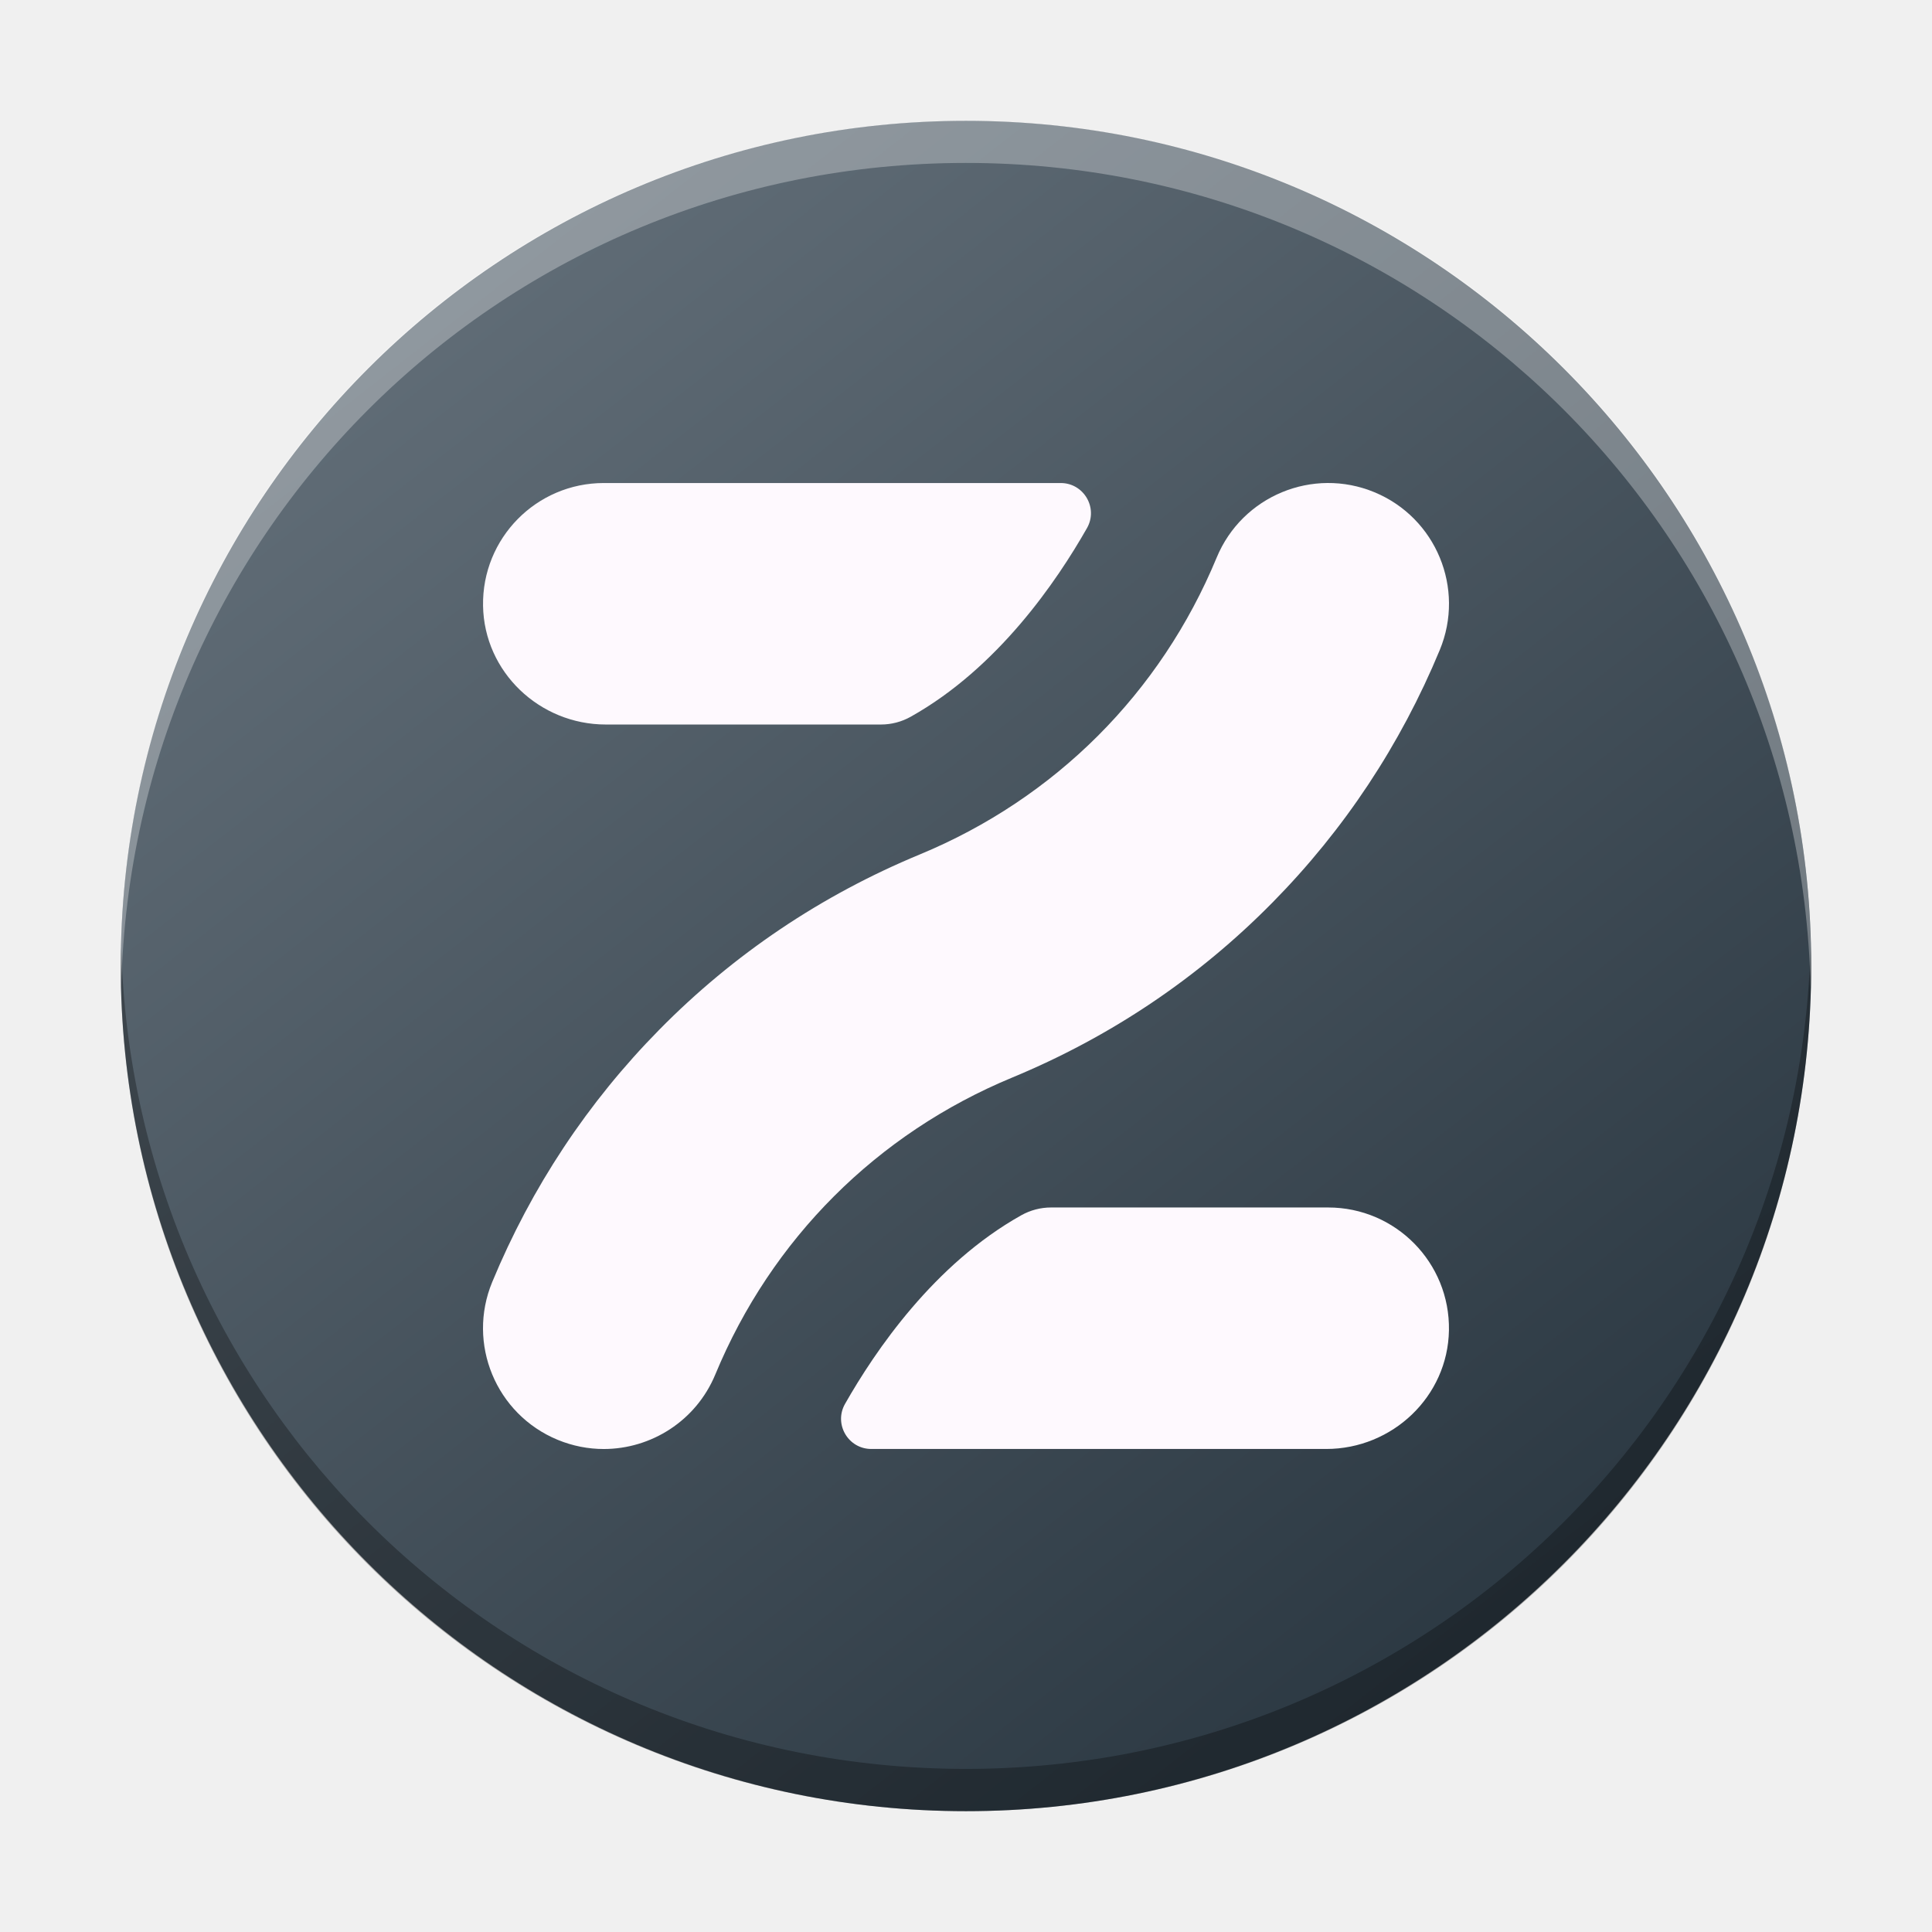
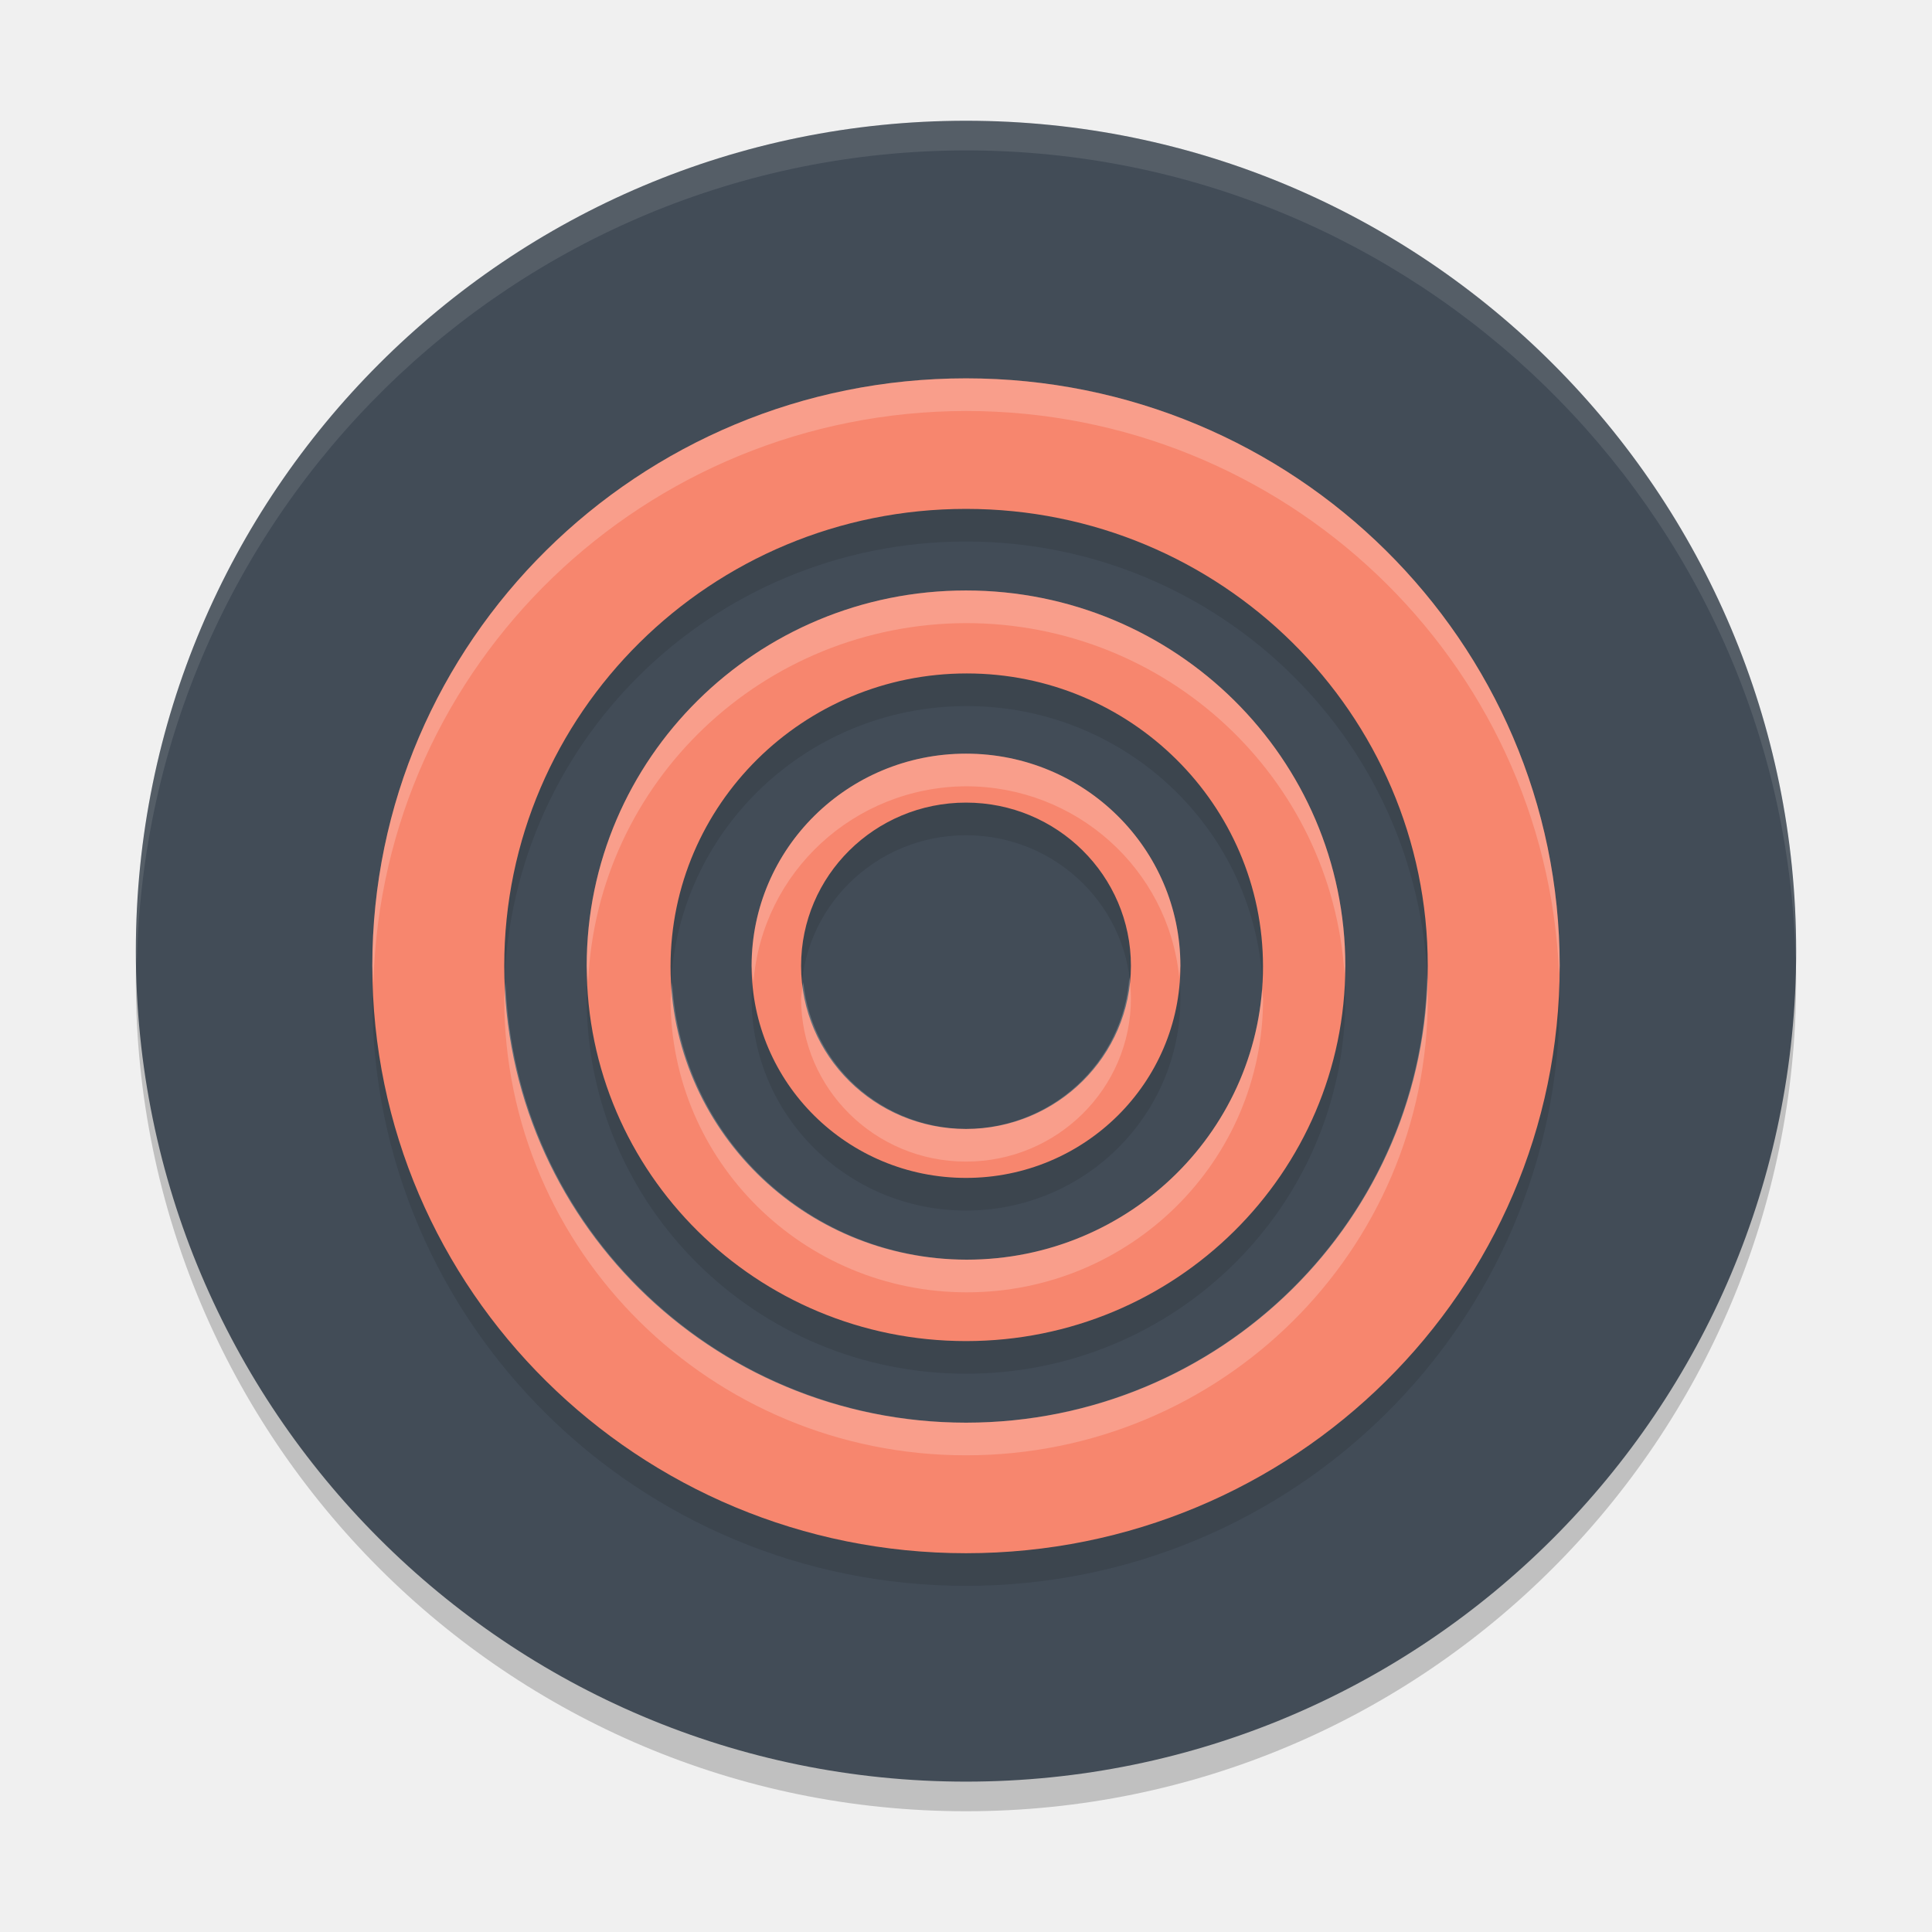
- <svg xmlns="http://www.w3.org/2000/svg" height="48" width="48" version="1.1" id="svg248">
-   <defs id="defs252">
-     <linearGradient gradientTransform="matrix(1.049963,0,0,1.049904,-452.9848,-525.9397)" gradientUnits="userSpaceOnUse" x2="426.695" y2="499.921" y1="547.675" id="a-6" x1="389.32">
-       <stop stop-color="#18222a" style="stop-color:#1e2b35;stop-opacity:1" id="stop216-3" />
-       <stop stop-color="#566069" offset="1" style="stop-color:#6d7983;stop-opacity:1" id="stop218" />
-     </linearGradient>
-     <linearGradient id="c-3" gradientTransform="matrix(2.042867,-6.830852,5.781934,2.363313,25.21911,34.65281)" gradientUnits="userSpaceOnUse" x1="24" x2="24" y1="35" y2="13">
-       <stop offset="0" stop-color="#23a2cd" id="stop253" />
-       <stop offset=".53" stop-color="#00b8f5" id="stop255" />
-       <stop offset="1" stop-color="#2ecbff" id="stop257" />
-     </linearGradient>
-     <linearGradient id="linearGradient768" gradientUnits="userSpaceOnUse" x1="27" x2="25.427" y1="28" y2="32.718" gradientTransform="translate(-58.57569,-29.33333)">
-       <stop offset="0" stop-color="#b1621e" id="stop231-6" />
-       <stop offset="1" stop-color="#ffa21d" id="stop233-7" />
-     </linearGradient>
-     <linearGradient id="linearGradient773" gradientTransform="matrix(2.042867,-6.830852,5.781934,2.363313,-33.35658,5.319478)" gradientUnits="userSpaceOnUse" x1="24" x2="24" y1="35" y2="13">
-       <stop offset="0" stop-color="#cd7223" id="stop224-5" />
-       <stop offset=".53" stop-color="#f48e00" id="stop226-3" />
-       <stop offset="1" stop-color="#ffa92d" id="stop228-5" />
-     </linearGradient>
-   </defs>
-   <linearGradient id="a" gradientUnits="userSpaceOnUse" x1="23" x2="37" y1="20" y2="34" gradientTransform="translate(101.1562,-17.70089)">
-     <stop offset="0" stop-color="#292c2f" id="stop214" />
-     <stop offset="1" stop-opacity="0" id="stop216" />
-   </linearGradient>
-   <linearGradient id="b" gradientUnits="userSpaceOnUse" x1="44" x2="4" y1="44" y2="4" gradientTransform="translate(101.1562,-17.70089)">
-     <stop offset="0" stop-color="#172525" id="stop219" />
-     <stop offset="1" stop-color="#536161" id="stop221" />
-   </linearGradient>
-   <linearGradient id="c" gradientTransform="matrix(2.042867,-6.830852,5.781934,2.363313,-33.35658,5.319478)" gradientUnits="userSpaceOnUse" x1="24" x2="24" y1="35" y2="13">
-     <stop offset="0" stop-color="#cd7223" id="stop224" />
-     <stop offset=".53" stop-color="#f48e00" id="stop226" />
-     <stop offset="1" stop-color="#ffa92d" id="stop228" />
-   </linearGradient>
-   <linearGradient id="d" gradientUnits="userSpaceOnUse" x1="27" x2="25.427" y1="28" y2="32.718" gradientTransform="translate(-58.57569,-29.33333)">
-     <stop offset="0" stop-color="#b1621e" id="stop231" />
-     <stop offset="1" stop-color="#ffa21d" id="stop233" />
-   </linearGradient>
-   <rect width="41.999" x="-44.999" y="3.002" rx="20.999" height="41.996" transform="scale(-1,1)" style="display:inline;overflow:visible;fill:url(#a-6);stroke-width:2.94;stroke-opacity:0.55" id="rect223" ry="20.998" />
-   <path style="display:inline;overflow:visible;opacity:0.3;fill:#000000;fill-opacity:1;stroke-width:2.94;stroke-opacity:0.55" d="m 3.012,23.475 c -0.004,0.175 -0.013,0.349 -0.013,0.525 0,11.633 9.366,20.998 20.999,20.998 11.634,0 20.999,-9.365 20.999,-20.998 0,-0.176 -0.008,-0.349 -0.013,-0.525 -0.277,11.388 -9.534,20.473 -20.987,20.473 -11.457,0 -20.709,-9.085 -20.987,-20.473" id="path225" />
-   <path d="m 3.012,24.521 c -0.004,-0.175 -0.013,-0.348 -0.013,-0.525 0,-11.633 9.366,-20.998 20.999,-20.998 11.634,0 20.999,9.365 20.999,20.998 0,0.176 -0.008,0.35 -0.013,0.525 C 44.709,13.133 35.452,4.048 23.999,4.048 c -11.457,0 -20.709,9.085 -20.987,20.473" style="display:inline;overflow:visible;opacity:0.3;fill:#ffffff;fill-opacity:1;stroke-width:2.94;stroke-opacity:0.55" id="path229" />
-   <g id="f" transform="matrix(0.5120001,0,0,0.5120001,3.52002,3.519991)">
-     <path class="i" d="m 63.435,57.677 c -0.054,3.212 -2.742,5.759 -5.955,5.759 H 35.404 c -1.122,0 -1.829,-1.21 -1.275,-2.186 1.463,-2.574 4.32,-6.783 8.553,-9.154 0.441,-0.247 0.937,-0.378 1.442,-0.378 H 57.577 c 3.269,0 5.913,2.677 5.858,5.959 z" id="path3" style="fill:#fef9fe;stroke-width:0px" />
-     <path class="i" d="m 45.871,18.75 c -1.463,2.574 -4.32,6.783 -8.553,9.154 -0.441,0.247 -0.937,0.378 -1.442,0.378 H 22.52 c -3.213,0 -5.901,-2.546 -5.955,-5.759 -0.055,-3.282 2.589,-5.959 5.858,-5.959 h 22.173 c 1.122,0 1.829,1.21 1.275,2.186 z" id="path4" style="fill:#fef9fe;stroke-width:0px" />
-     <path class="i" d="m 22.421,63.438 c -0.747,0 -1.506,-0.144 -2.24,-0.448 -2.99,-1.238 -4.409,-4.666 -3.171,-7.655 1.905,-4.598 4.634,-8.72 8.114,-12.251 3.604,-3.659 7.855,-6.517 12.634,-8.497 6.569,-2.721 11.685,-7.837 14.406,-14.406 1.238,-2.99 4.666,-4.409 7.655,-3.171 2.99,1.238 4.409,4.666 3.171,7.655 -1.905,4.598 -4.634,8.72 -8.114,12.251 -3.604,3.659 -7.855,6.517 -12.634,8.497 -6.569,2.721 -11.685,7.837 -14.406,14.406 -0.934,2.256 -3.116,3.619 -5.415,3.619 z" id="path5" style="fill:#fef9fe;stroke-width:0px" />
+ <svg xmlns="http://www.w3.org/2000/svg" width="48" height="48" version="1.1" id="svg6">
+   <defs id="defs6" />
+   <ellipse style="opacity:0.2;stroke-width:1" cx="24" cy="24.368" id="circle1" rx="20.625" ry="20.632" />
+   <ellipse style="fill:#424c57;stroke-width:1;fill-opacity:1" cx="24" cy="23.632" id="circle2" rx="20.625" ry="20.632" />
+   <path style="opacity:0.1;fill:#ffffff;stroke-width:1" d="M 24,3 A 20.625,20.632 0 0 0 3.375,23.632 20.625,20.632 0 0 0 3.399,23.987 20.625,20.632 0 0 1 24,3.737 20.625,20.632 0 0 1 44.612,23.81 20.625,20.632 0 0 0 44.625,23.632 20.625,20.632 0 0 0 24,3 Z" id="path5" />
+   <g id="g2" transform="matrix(0.8194444,0,0,0.8108108,-0.583337,-51.41081)" style="stroke-width:1.227">
+     <path style="opacity:0.1;stroke-width:1.227" d="M 30,87.5 A 6.5,6.5 0 0 0 23.5,94 6.5,6.5 0 0 0 30,100.5 6.5,6.5 0 0 0 36.5,94 6.5,6.5 0 0 0 30,87.5 Z m 0,1.5 a 5,5 0 0 1 5,5 5,5 0 0 1 -5,5 5,5 0 0 1 -5,-5 5,5 0 0 1 5,-5 z m 0,-6.5 A 11.5,11.5 0 0 0 18.5,94 11.5,11.5 0 0 0 30,105.5 11.5,11.5 0 0 0 41.5,94 11.5,11.5 0 0 0 30,82.5 Z m 0.023,2.542 a 8.982,8.982 0 0 1 8.982,8.981 8.982,8.982 0 0 1 -8.982,8.982 8.982,8.982 0 0 1 -8.981,-8.982 8.982,8.982 0 0 1 8.981,-8.981 z M 30,76 A 18,18 0 0 0 12,94 18,18 0 0 0 30,112 18,18 0 0 0 48,94 18,18 0 0 0 30,76 Z m 0,4 A 14,14 0 0 1 44,94 14,14 0 0 1 30,108 14,14 0 0 1 16,94 14,14 0 0 1 30,80 Z" id="path3-3" />
+     <path style="fill:#f7866e;fill-opacity:1;stroke-width:1.227" d="M 30,86.5 A 6.5,6.5 0 0 0 23.5,93 6.5,6.5 0 0 0 30,99.5 6.5,6.5 0 0 0 36.5,93 6.5,6.5 0 0 0 30,86.5 Z m 0,1.5 a 5,5 0 0 1 5,5 5,5 0 0 1 -5,5 5,5 0 0 1 -5,-5 5,5 0 0 1 5,-5 z m 0,-6.5 A 11.5,11.5 0 0 0 18.5,93 11.5,11.5 0 0 0 30,104.5 11.5,11.5 0 0 0 41.5,93 11.5,11.5 0 0 0 30,81.5 Z m 0.023,2.542 a 8.982,8.982 0 0 1 8.982,8.981 8.982,8.982 0 0 1 -8.982,8.982 8.982,8.982 0 0 1 -8.981,-8.982 8.982,8.982 0 0 1 8.981,-8.981 z M 30,75 A 18,18 0 0 0 12,93 18,18 0 0 0 30,111 18,18 0 0 0 48,93 18,18 0 0 0 30,75 Z m 0,4 A 14,14 0 0 1 44,93 14,14 0 0 1 30,107 14,14 0 0 1 16,93 14,14 0 0 1 30,79 Z" id="path4-6" />
+     <path style="opacity:0.2;fill:#ffffff;stroke-width:1.227" d="M 30,75 A 18,18 0 0 0 12,93 18,18 0 0 0 12.035,93.5 18,18 0 0 1 30,76 18,18 0 0 1 47.982,93.254 18,18 0 0 0 48,93 18,18 0 0 0 30,75 Z m 0,6.5 A 11.5,11.5 0 0 0 18.5,93 11.5,11.5 0 0 0 18.543,93.5 11.5,11.5 0 0 1 30,82.5 11.5,11.5 0 0 1 41.477,93.275 11.5,11.5 0 0 0 41.5,93 11.5,11.5 0 0 0 30,81.5 Z m 0,5 A 6.5,6.5 0 0 0 23.5,93 6.5,6.5 0 0 0 23.557,93.5 6.5,6.5 0 0 1 30,87.5 6.5,6.5 0 0 1 36.463,93.334 6.5,6.5 0 0 0 36.5,93 6.5,6.5 0 0 0 30,86.5 Z m 13.98,6.758 A 14,14 0 0 1 30,107 14,14 0 0 1 16.039,93.5 14,14 0 0 0 16,94 14,14 0 0 0 30,108 14,14 0 0 0 44,94 14,14 0 0 0 43.98,93.258 Z m -9.027,0.099 A 5,5 0 0 1 30,98 5,5 0 0 1 25.066,93.5 5,5 0 0 0 25,94 a 5,5 0 0 0 5,5 5,5 0 0 0 5,-5 5,5 0 0 0 -0.047,-0.643 z m -13.861,0.166 a 8.982,8.982 0 0 0 -0.049,0.5 8.982,8.982 0 0 0 8.98,8.983 8.982,8.982 0 0 0 8.983,-8.983 8.982,8.982 0 0 0 -0.029,-0.302 8.982,8.982 0 0 1 -8.954,8.285 8.982,8.982 0 0 1 -8.931,-8.483 z" id="path5-7" />
  </g>
</svg>
